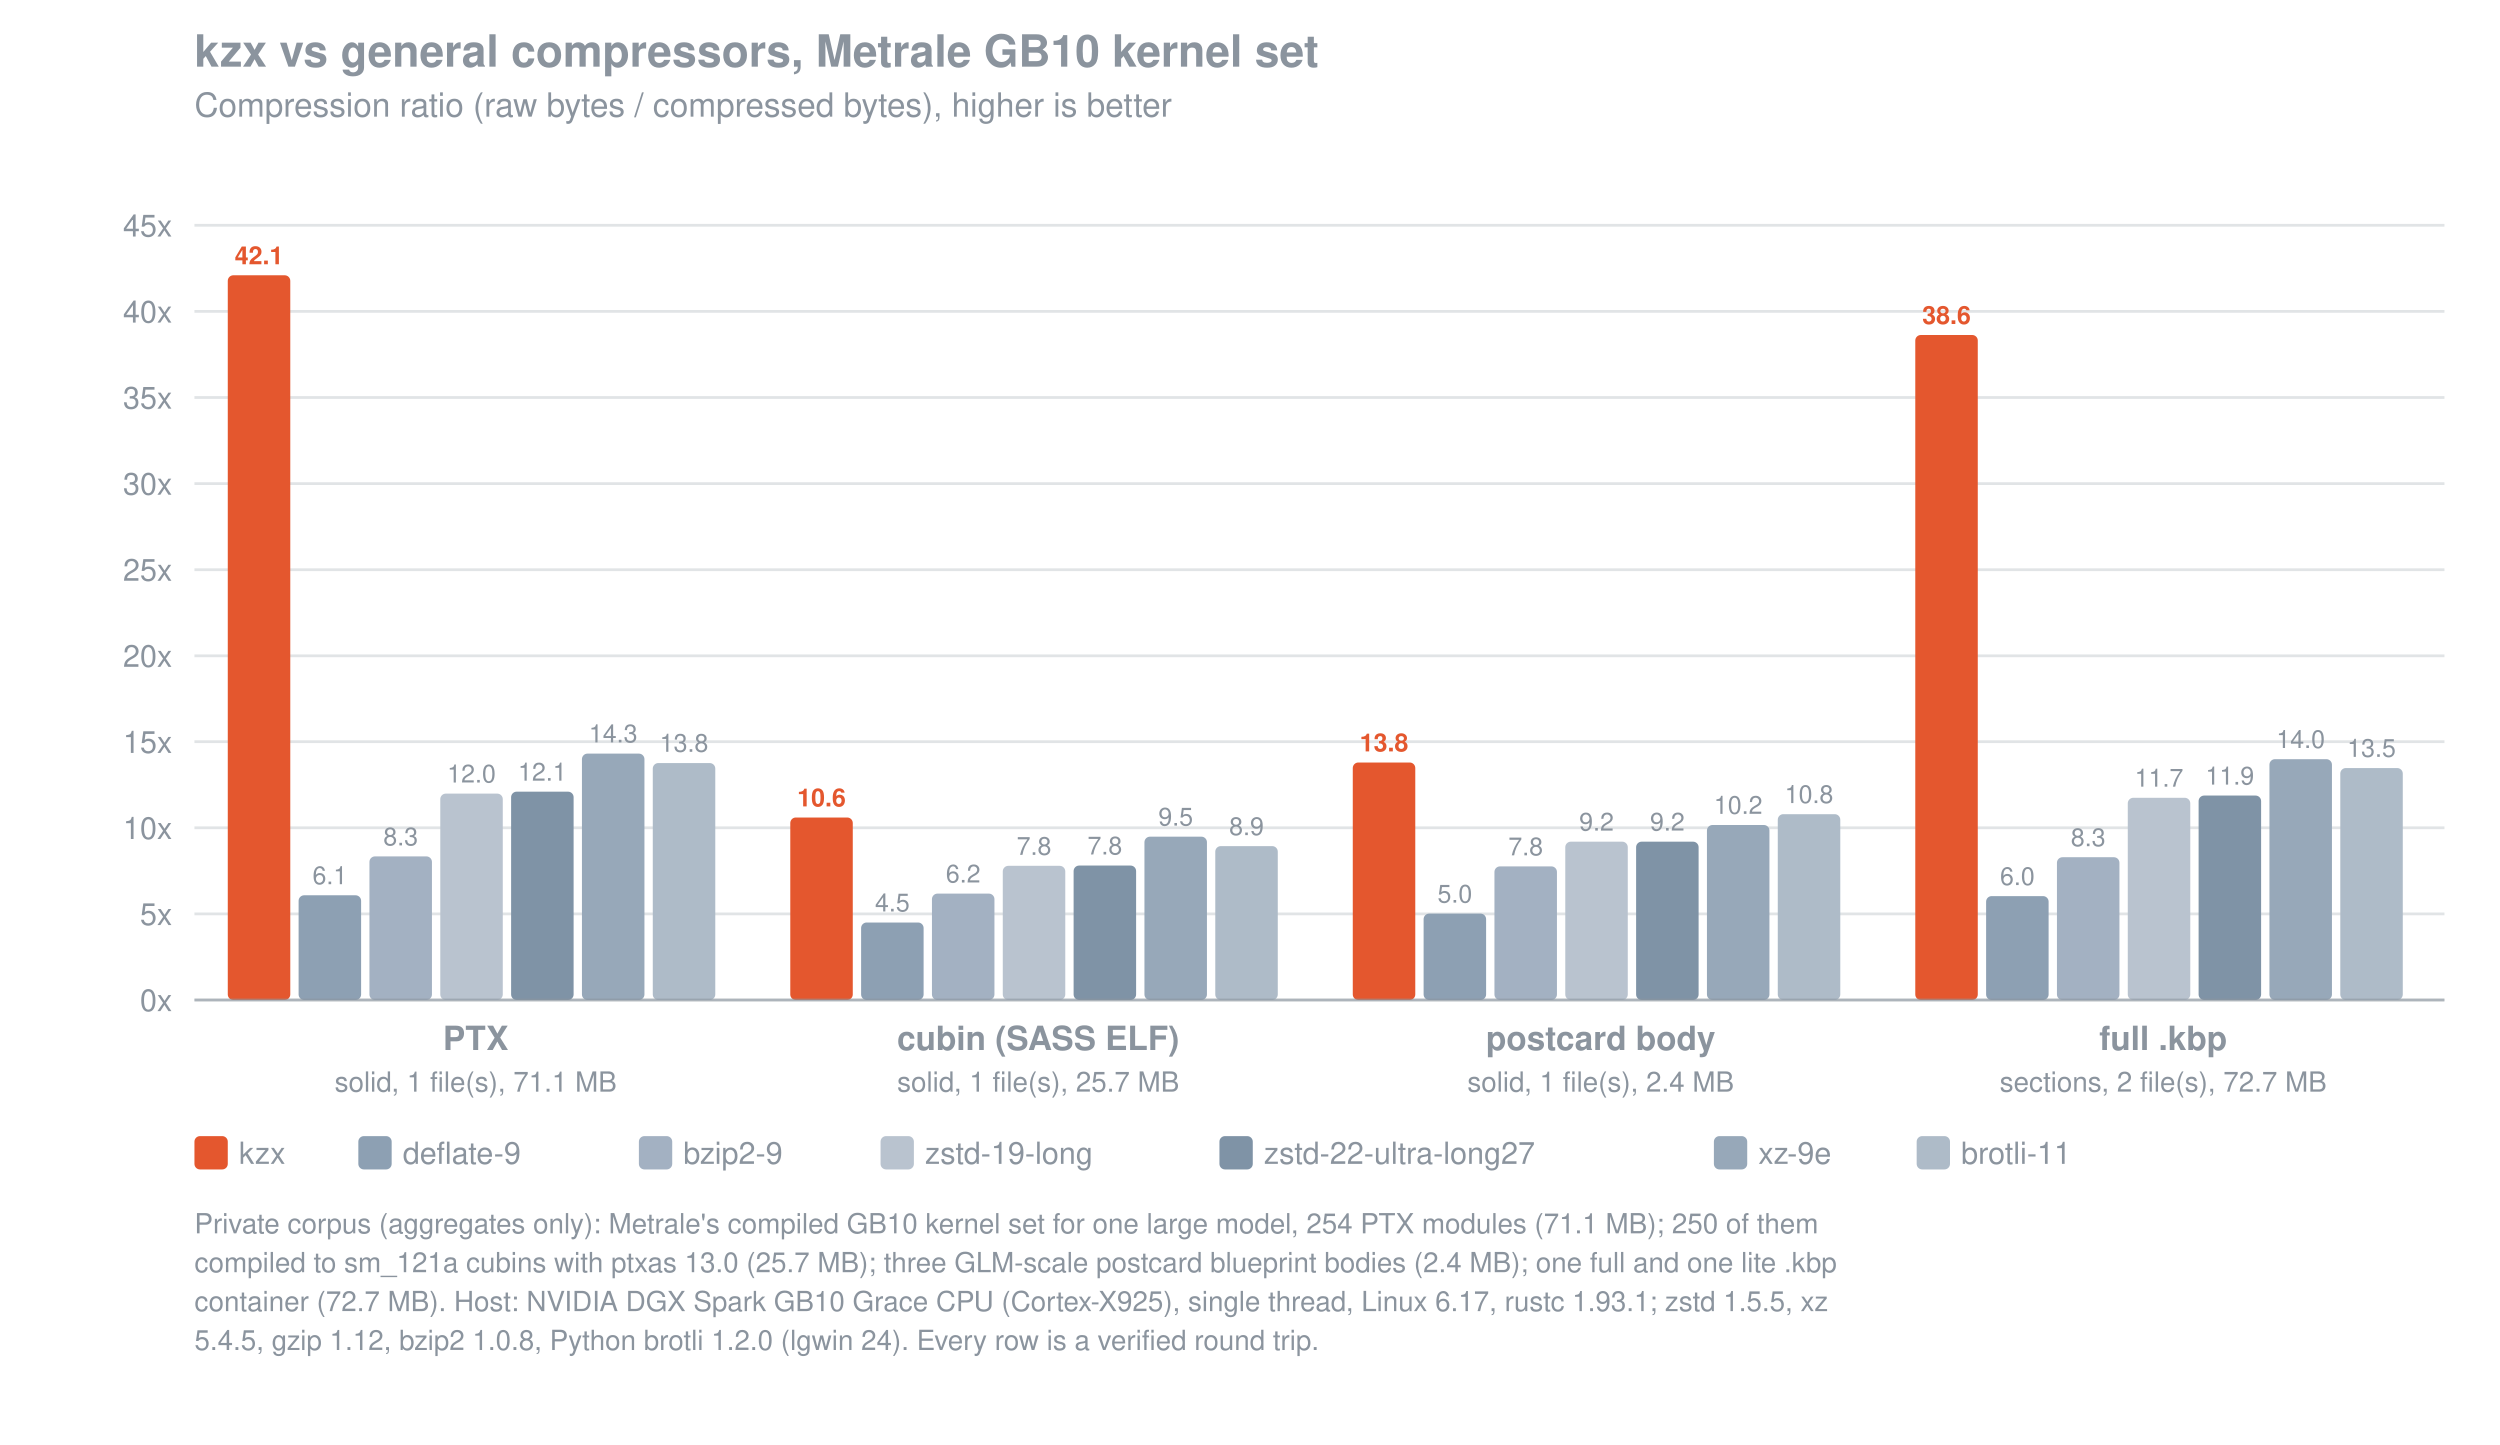
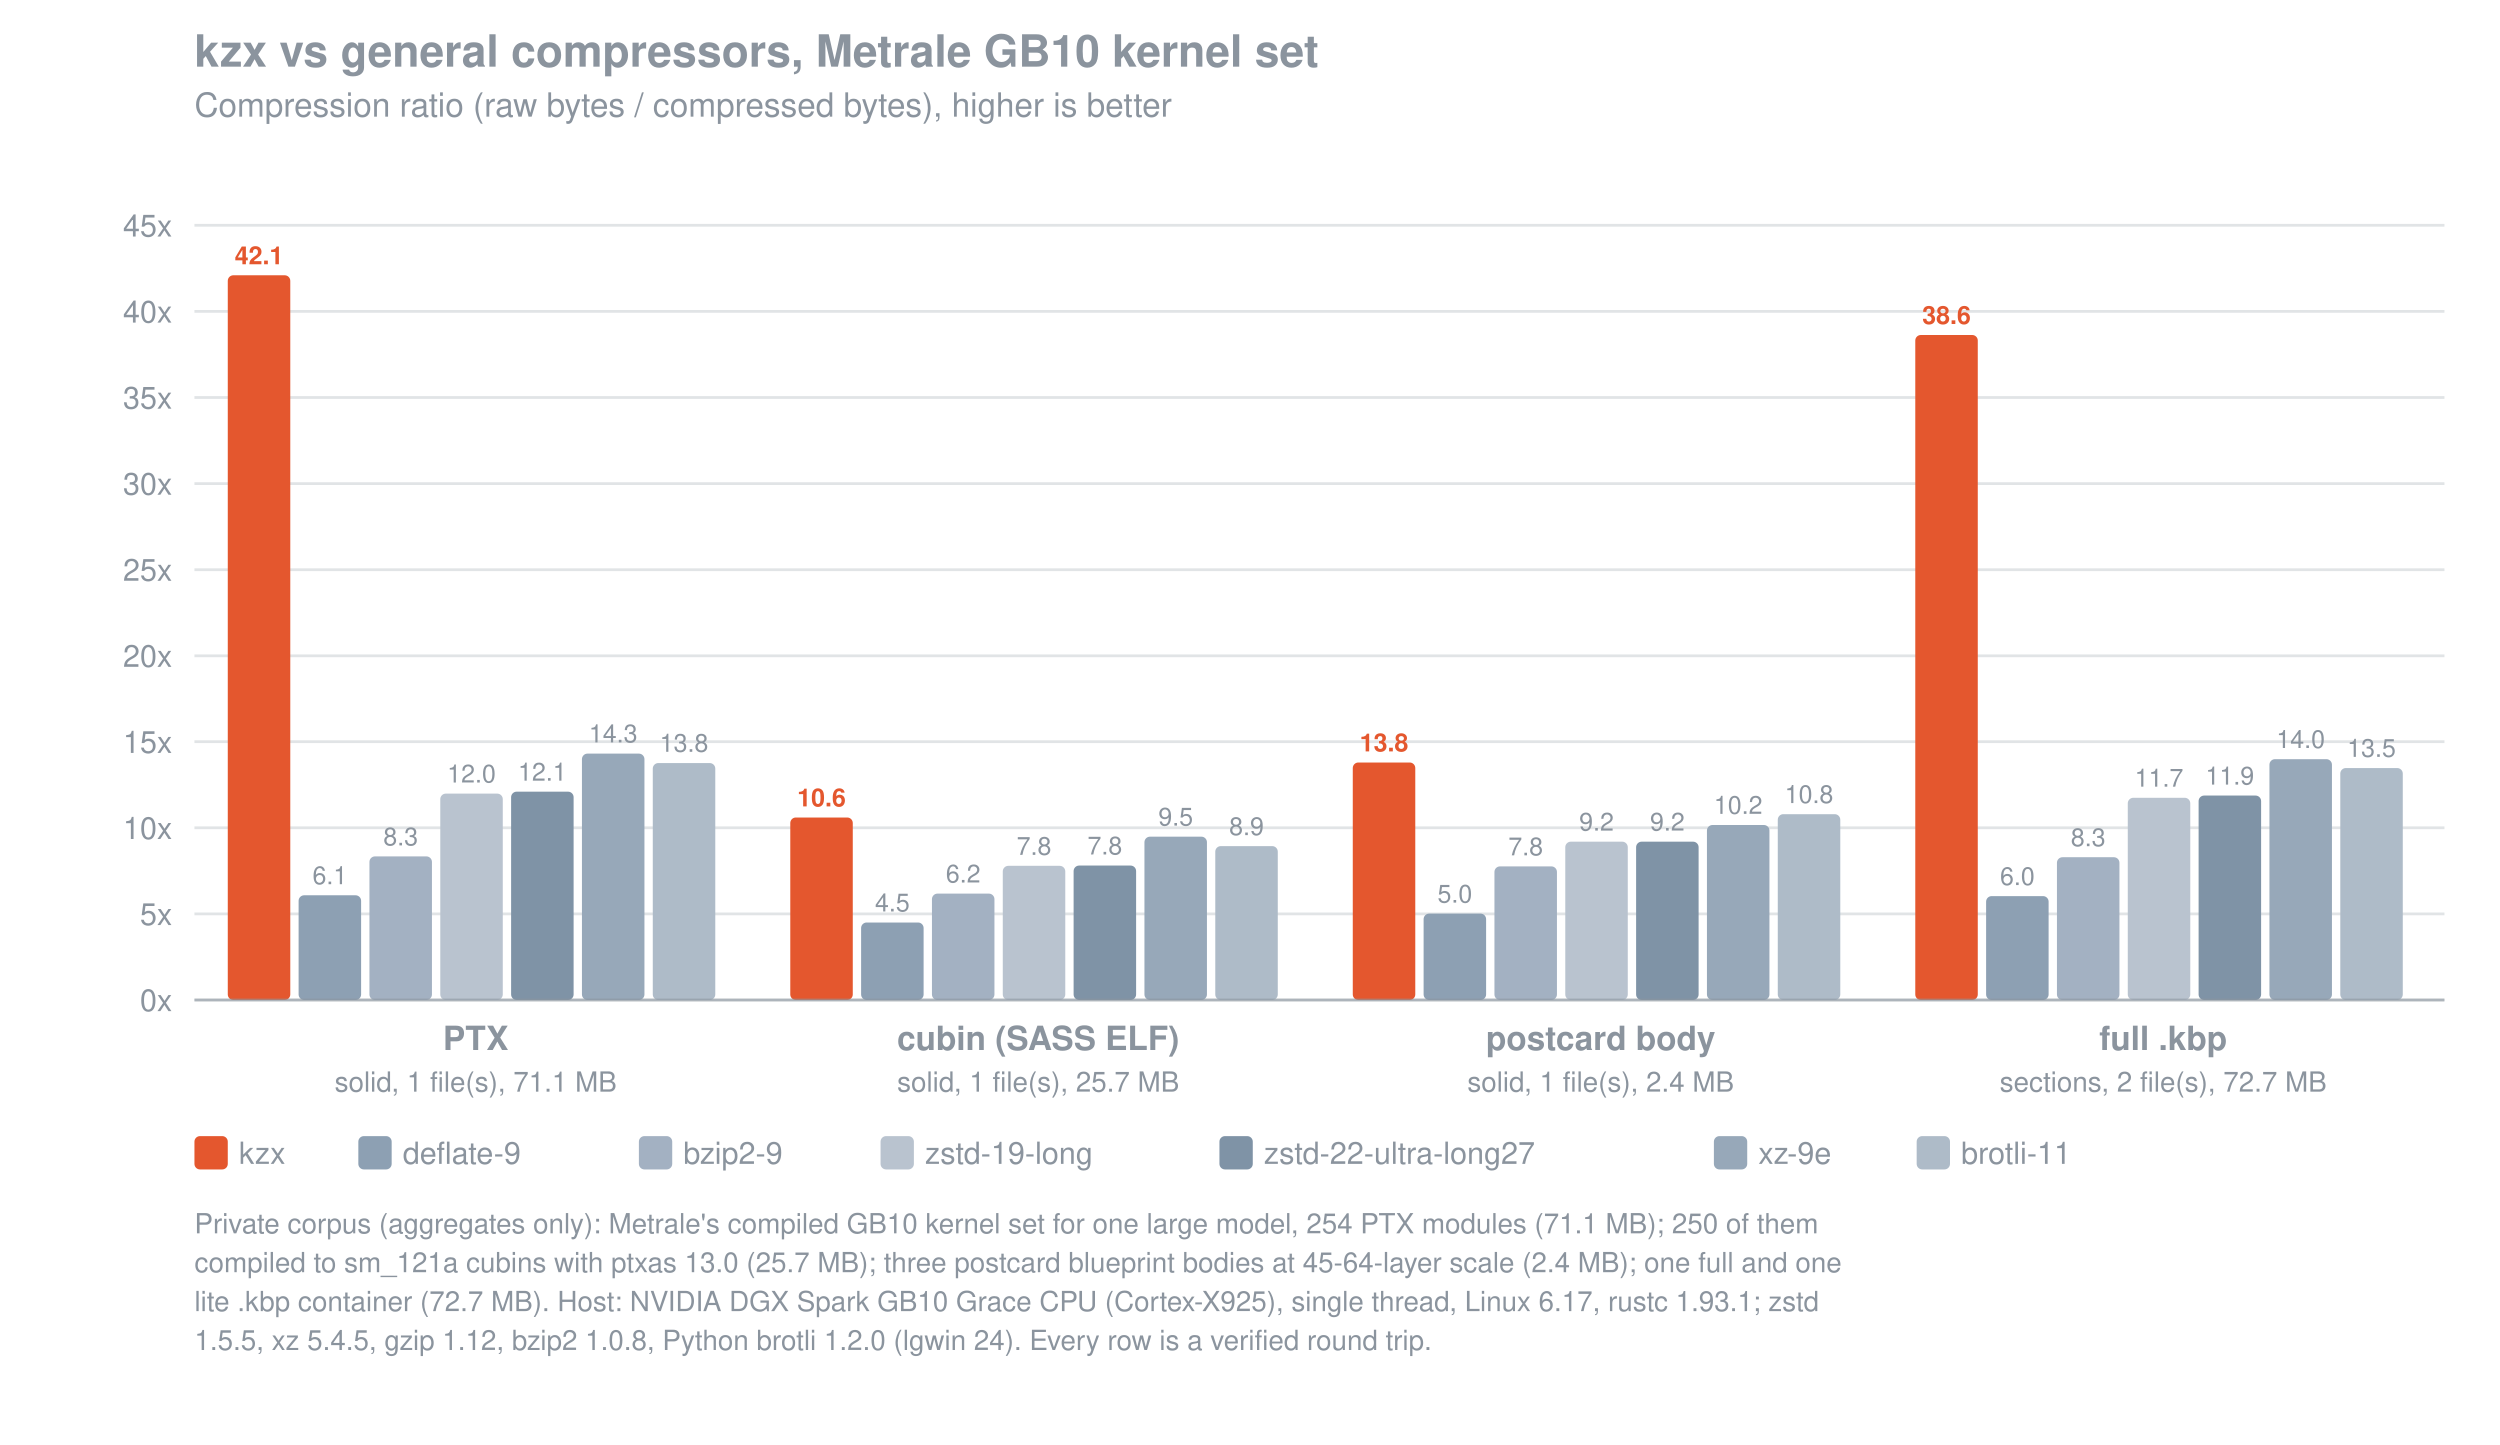
<svg xmlns="http://www.w3.org/2000/svg" width="900" height="520" viewBox="0 0 900 520" font-family="ui-sans-serif,system-ui,-apple-system,Segoe UI,Helvetica,Arial,sans-serif">
  <text x="70" y="24" font-size="16" text-anchor="start" font-weight="bold" fill="#8b949e">kzx vs general compressors, Metrale GB10 kernel set</text>
  <text x="70" y="42" font-size="12" text-anchor="start" font-weight="normal" fill="#8b949e">Compression ratio (raw bytes / compressed bytes), higher is better</text>
  <line x1="70" y1="360.0" x2="880" y2="360.0" stroke="#8b949e" stroke-opacity="0.25" />
  <text x="62" y="364.0" font-size="11" text-anchor="end" font-weight="normal" fill="#8b949e">0x</text>
  <line x1="70" y1="329.0" x2="880" y2="329.0" stroke="#8b949e" stroke-opacity="0.25" />
  <text x="62" y="333.016" font-size="11" text-anchor="end" font-weight="normal" fill="#8b949e">5x</text>
  <line x1="70" y1="298.0" x2="880" y2="298.0" stroke="#8b949e" stroke-opacity="0.25" />
  <text x="62" y="302.033" font-size="11" text-anchor="end" font-weight="normal" fill="#8b949e">10x</text>
  <line x1="70" y1="267.0" x2="880" y2="267.0" stroke="#8b949e" stroke-opacity="0.25" />
  <text x="62" y="271.049" font-size="11" text-anchor="end" font-weight="normal" fill="#8b949e">15x</text>
  <line x1="70" y1="236.1" x2="880" y2="236.1" stroke="#8b949e" stroke-opacity="0.25" />
  <text x="62" y="240.066" font-size="11" text-anchor="end" font-weight="normal" fill="#8b949e">20x</text>
  <line x1="70" y1="205.1" x2="880" y2="205.1" stroke="#8b949e" stroke-opacity="0.25" />
  <text x="62" y="209.082" font-size="11" text-anchor="end" font-weight="normal" fill="#8b949e">25x</text>
  <line x1="70" y1="174.1" x2="880" y2="174.1" stroke="#8b949e" stroke-opacity="0.25" />
  <text x="62" y="178.098" font-size="11" text-anchor="end" font-weight="normal" fill="#8b949e">30x</text>
  <line x1="70" y1="143.1" x2="880" y2="143.1" stroke="#8b949e" stroke-opacity="0.25" />
  <text x="62" y="147.115" font-size="11" text-anchor="end" font-weight="normal" fill="#8b949e">35x</text>
  <line x1="70" y1="112.1" x2="880" y2="112.1" stroke="#8b949e" stroke-opacity="0.25" />
  <text x="62" y="116.131" font-size="11" text-anchor="end" font-weight="normal" fill="#8b949e">40x</text>
  <line x1="70" y1="81.1" x2="880" y2="81.1" stroke="#8b949e" stroke-opacity="0.25" />
  <text x="62" y="85.148" font-size="11" text-anchor="end" font-weight="normal" fill="#8b949e">45x</text>
  <rect x="82.0" y="99.1" width="22.5" height="260.9" rx="2" fill="#e4572e" />
  <text x="93.25" y="95.13" font-size="9" text-anchor="middle" font-weight="bold" fill="#e4572e">42.1</text>
  <rect x="107.5" y="322.3" width="22.5" height="37.7" rx="2" fill="#8da0b3" />
  <text x="118.75" y="318.312" font-size="9" text-anchor="middle" font-weight="normal" fill="#8b949e">6.1</text>
  <rect x="133.0" y="308.3" width="22.5" height="51.7" rx="2" fill="#a3b1c2" />
  <text x="144.25" y="304.349" font-size="9" text-anchor="middle" font-weight="normal" fill="#8b949e">8.3</text>
  <rect x="158.5" y="285.7" width="22.5" height="74.3" rx="2" fill="#b9c3cf" />
  <text x="169.75" y="281.706" font-size="9" text-anchor="middle" font-weight="normal" fill="#8b949e">12.0</text>
  <rect x="184.0" y="285.0" width="22.5" height="75.0" rx="2" fill="#7f93a6" />
  <text x="195.25" y="281.043" font-size="9" text-anchor="middle" font-weight="normal" fill="#8b949e">12.1</text>
  <rect x="209.5" y="271.3" width="22.5" height="88.7" rx="2" fill="#97a8b9" />
  <text x="220.75" y="267.257" font-size="9" text-anchor="middle" font-weight="normal" fill="#8b949e">14.3</text>
  <rect x="235.0" y="274.7" width="22.5" height="85.3" rx="2" fill="#aebbc8" />
  <text x="246.25" y="270.656" font-size="9" text-anchor="middle" font-weight="normal" fill="#8b949e">13.8</text>
  <text x="171.25" y="378" font-size="12" text-anchor="middle" font-weight="bold" fill="#8b949e">PTX</text>
  <text x="171.25" y="393" font-size="10" text-anchor="middle" font-weight="normal" fill="#8b949e">solid, 1 file(s), 71.1 MB</text>
  <rect x="284.5" y="294.3" width="22.5" height="65.7" rx="2" fill="#e4572e" />
  <text x="295.75" y="290.307" font-size="9" text-anchor="middle" font-weight="bold" fill="#e4572e">10.6</text>
  <rect x="310.0" y="332.1" width="22.5" height="27.9" rx="2" fill="#8da0b3" />
  <text x="321.25" y="328.119" font-size="9" text-anchor="middle" font-weight="normal" fill="#8b949e">4.5</text>
  <rect x="335.5" y="321.7" width="22.5" height="38.3" rx="2" fill="#a3b1c2" />
  <text x="346.75" y="317.701" font-size="9" text-anchor="middle" font-weight="normal" fill="#8b949e">6.2</text>
  <rect x="361.0" y="311.7" width="22.5" height="48.3" rx="2" fill="#b9c3cf" />
  <text x="372.25" y="307.75" font-size="9" text-anchor="middle" font-weight="normal" fill="#8b949e">7.8</text>
  <rect x="386.5" y="311.6" width="22.5" height="48.4" rx="2" fill="#7f93a6" />
  <text x="397.75" y="307.621" font-size="9" text-anchor="middle" font-weight="normal" fill="#8b949e">7.8</text>
  <rect x="412.0" y="301.2" width="22.5" height="58.8" rx="2" fill="#97a8b9" />
  <text x="423.25" y="297.214" font-size="9" text-anchor="middle" font-weight="normal" fill="#8b949e">9.5</text>
  <rect x="437.5" y="304.6" width="22.5" height="55.4" rx="2" fill="#aebbc8" />
  <text x="448.75" y="300.64" font-size="9" text-anchor="middle" font-weight="normal" fill="#8b949e">8.9</text>
  <text x="373.75" y="378" font-size="12" text-anchor="middle" font-weight="bold" fill="#8b949e">cubin (SASS ELF)</text>
  <text x="373.75" y="393" font-size="10" text-anchor="middle" font-weight="normal" fill="#8b949e">solid, 1 file(s), 25.7 MB</text>
  <rect x="487.0" y="274.5" width="22.5" height="85.5" rx="2" fill="#e4572e" />
  <text x="498.25" y="270.49" font-size="9" text-anchor="middle" font-weight="bold" fill="#e4572e">13.8</text>
  <rect x="512.5" y="328.9" width="22.5" height="31.1" rx="2" fill="#8da0b3" />
  <text x="523.75" y="324.943" font-size="9" text-anchor="middle" font-weight="normal" fill="#8b949e">5.0</text>
  <rect x="538.0" y="311.9" width="22.5" height="48.1" rx="2" fill="#a3b1c2" />
  <text x="549.25" y="307.924" font-size="9" text-anchor="middle" font-weight="normal" fill="#8b949e">7.8</text>
  <rect x="563.5" y="303.0" width="22.5" height="57.0" rx="2" fill="#b9c3cf" />
  <text x="574.75" y="299.021" font-size="9" text-anchor="middle" font-weight="normal" fill="#8b949e">9.2</text>
  <rect x="589.0" y="303.0" width="22.5" height="57.0" rx="2" fill="#7f93a6" />
  <text x="600.25" y="299.016" font-size="9" text-anchor="middle" font-weight="normal" fill="#8b949e">9.2</text>
  <rect x="614.5" y="297.0" width="22.5" height="63.0" rx="2" fill="#97a8b9" />
  <text x="625.75" y="292.983" font-size="9" text-anchor="middle" font-weight="normal" fill="#8b949e">10.2</text>
  <rect x="640.0" y="293.1" width="22.5" height="66.9" rx="2" fill="#aebbc8" />
  <text x="651.25" y="289.101" font-size="9" text-anchor="middle" font-weight="normal" fill="#8b949e">10.8</text>
  <text x="576.25" y="378" font-size="12" text-anchor="middle" font-weight="bold" fill="#8b949e">postcard body</text>
  <text x="576.25" y="393" font-size="10" text-anchor="middle" font-weight="normal" fill="#8b949e">solid, 1 file(s), 2.4 MB</text>
  <rect x="689.5" y="120.6" width="22.5" height="239.4" rx="2" fill="#e4572e" />
  <text x="700.75" y="116.644" font-size="9" text-anchor="middle" font-weight="bold" fill="#e4572e">38.6</text>
  <rect x="715.0" y="322.6" width="22.5" height="37.4" rx="2" fill="#8da0b3" />
  <text x="726.25" y="318.618" font-size="9" text-anchor="middle" font-weight="normal" fill="#8b949e">6.0</text>
  <rect x="740.5" y="308.6" width="22.5" height="51.4" rx="2" fill="#a3b1c2" />
  <text x="751.75" y="304.627" font-size="9" text-anchor="middle" font-weight="normal" fill="#8b949e">8.3</text>
  <rect x="766.0" y="287.2" width="22.5" height="72.8" rx="2" fill="#b9c3cf" />
  <text x="777.25" y="283.208" font-size="9" text-anchor="middle" font-weight="normal" fill="#8b949e">11.7</text>
  <rect x="791.5" y="286.4" width="22.5" height="73.6" rx="2" fill="#7f93a6" />
  <text x="802.75" y="282.448" font-size="9" text-anchor="middle" font-weight="normal" fill="#8b949e">11.9</text>
  <rect x="817.0" y="273.3" width="22.5" height="86.7" rx="2" fill="#97a8b9" />
  <text x="828.25" y="269.292" font-size="9" text-anchor="middle" font-weight="normal" fill="#8b949e">14.0</text>
  <rect x="842.5" y="276.5" width="22.5" height="83.5" rx="2" fill="#aebbc8" />
  <text x="853.75" y="272.477" font-size="9" text-anchor="middle" font-weight="normal" fill="#8b949e">13.5</text>
  <text x="778.75" y="378" font-size="12" text-anchor="middle" font-weight="bold" fill="#8b949e">full .kbp</text>
  <text x="778.75" y="393" font-size="10" text-anchor="middle" font-weight="normal" fill="#8b949e">sections, 2 file(s), 72.7 MB</text>
  <line x1="70" y1="360" x2="880" y2="360" stroke="#8b949e" stroke-opacity="0.6" />
  <rect x="70" y="409" width="12" height="12" rx="2" fill="#e4572e" />
  <text x="86" y="419" font-size="11" text-anchor="start" font-weight="normal" fill="#8b949e">kzx</text>
  <rect x="129" y="409" width="12" height="12" rx="2" fill="#8da0b3" />
  <text x="145" y="419" font-size="11" text-anchor="start" font-weight="normal" fill="#8b949e">deflate-9</text>
  <rect x="230" y="409" width="12" height="12" rx="2" fill="#a3b1c2" />
  <text x="246" y="419" font-size="11" text-anchor="start" font-weight="normal" fill="#8b949e">bzip2-9</text>
  <rect x="317" y="409" width="12" height="12" rx="2" fill="#b9c3cf" />
  <text x="333" y="419" font-size="11" text-anchor="start" font-weight="normal" fill="#8b949e">zstd-19-long</text>
  <rect x="439" y="409" width="12" height="12" rx="2" fill="#7f93a6" />
  <text x="455" y="419" font-size="11" text-anchor="start" font-weight="normal" fill="#8b949e">zstd-22-ultra-long27</text>
  <rect x="617" y="409" width="12" height="12" rx="2" fill="#97a8b9" />
  <text x="633" y="419" font-size="11" text-anchor="start" font-weight="normal" fill="#8b949e">xz-9e</text>
  <rect x="690" y="409" width="12" height="12" rx="2" fill="#aebbc8" />
  <text x="706" y="419" font-size="11" text-anchor="start" font-weight="normal" fill="#8b949e">brotli-11</text>
  <text x="70" y="444" font-size="10" text-anchor="start" font-weight="normal" fill="#8b949e">Private corpus (aggregates only): Metrale's compiled GB10 kernel set for one large model, 254 PTX modules (71.1 MB); 250 of them</text>
-   <text x="70" y="458" font-size="10" text-anchor="start" font-weight="normal" fill="#8b949e">compiled to sm_121a cubins with ptxas 13.0 (25.7 MB); three GLM-scale postcard blueprint bodies (2.4 MB); one full and one lite .kbp</text>
-   <text x="70" y="472" font-size="10" text-anchor="start" font-weight="normal" fill="#8b949e">container (72.7 MB). Host: NVIDIA DGX Spark GB10 Grace CPU (Cortex-X925), single thread, Linux 6.17, rustc 1.93.1; zstd 1.5.5, xz</text>
-   <text x="70" y="486" font-size="10" text-anchor="start" font-weight="normal" fill="#8b949e">5.4.5, gzip 1.12, bzip2 1.0.8, Python brotli 1.2.0 (lgwin 24). Every row is a verified round trip.</text>
+   <text x="70" y="458" font-size="10" text-anchor="start" font-weight="normal" fill="#8b949e">compiled to sm_121a cubins with ptxas 13.0 (25.7 MB); three postcard blueprint bodies at 45-64-layer scale (2.4 MB); one full and one</text>
+   <text x="70" y="472" font-size="10" text-anchor="start" font-weight="normal" fill="#8b949e">lite .kbp container (72.7 MB). Host: NVIDIA DGX Spark GB10 Grace CPU (Cortex-X925), single thread, Linux 6.17, rustc 1.93.1; zstd</text>
+   <text x="70" y="486" font-size="10" text-anchor="start" font-weight="normal" fill="#8b949e">1.5.5, xz 5.4.5, gzip 1.12, bzip2 1.0.8, Python brotli 1.2.0 (lgwin 24). Every row is a verified round trip.</text>
</svg>
